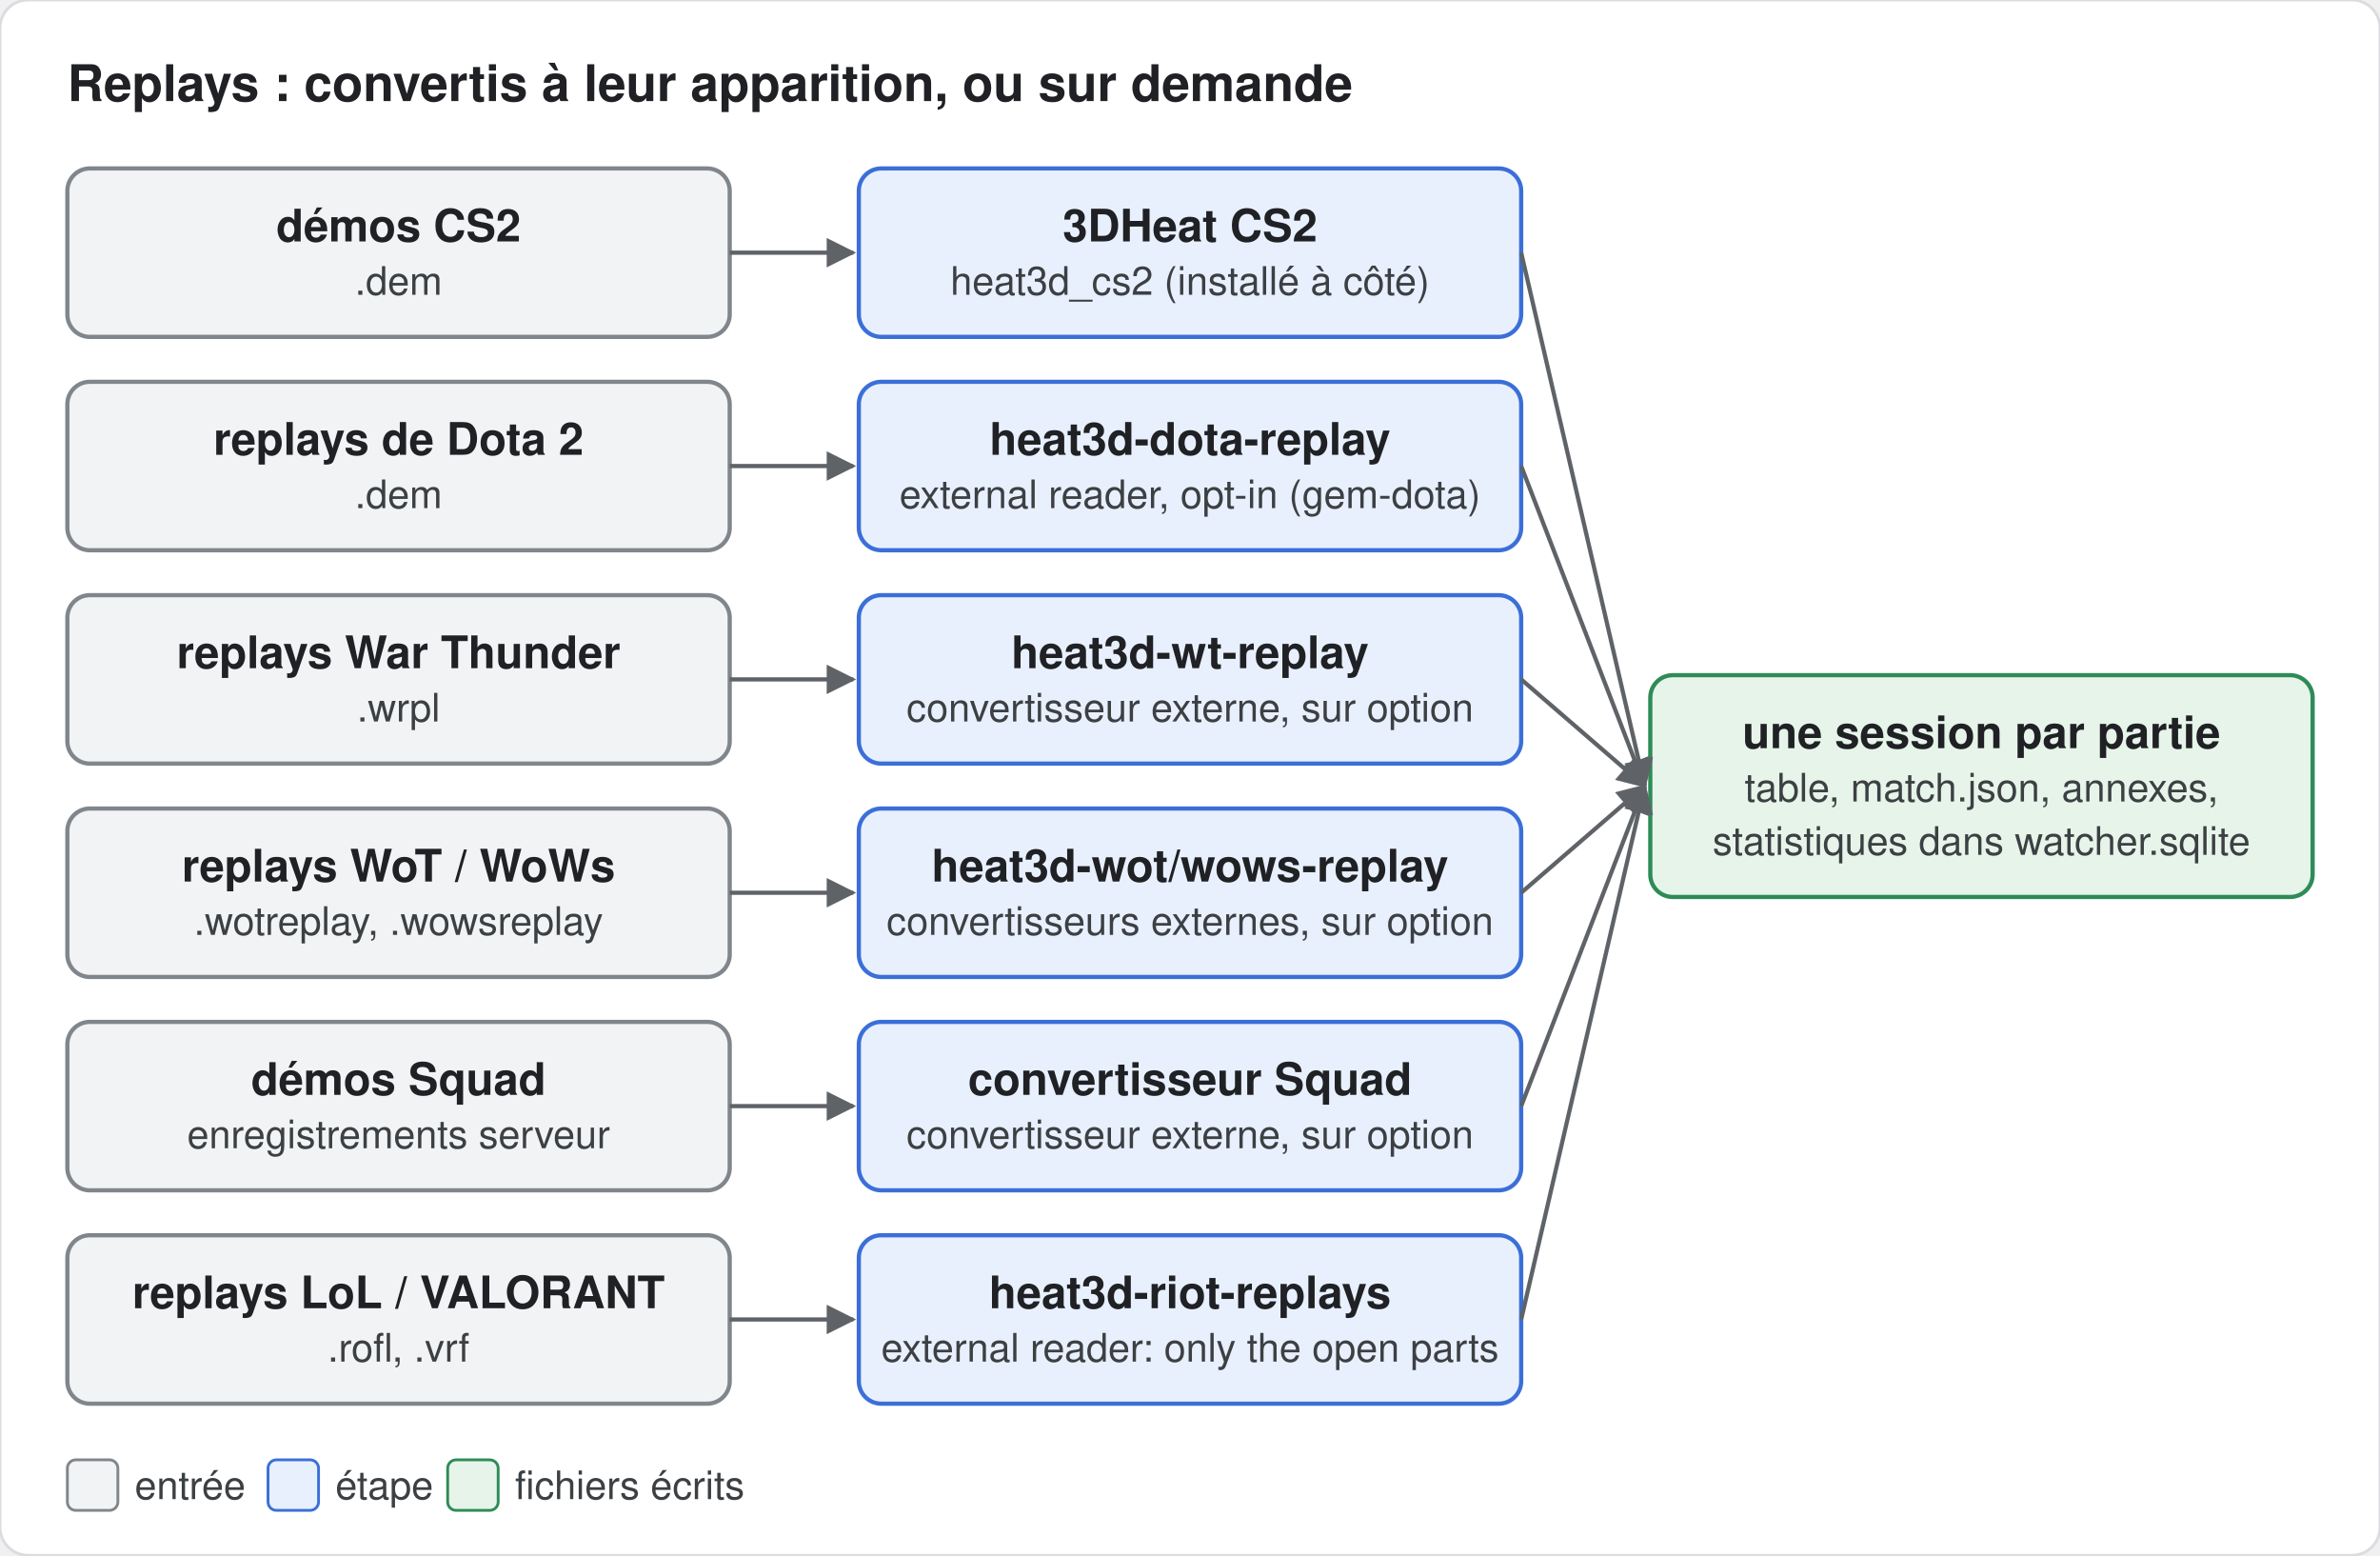
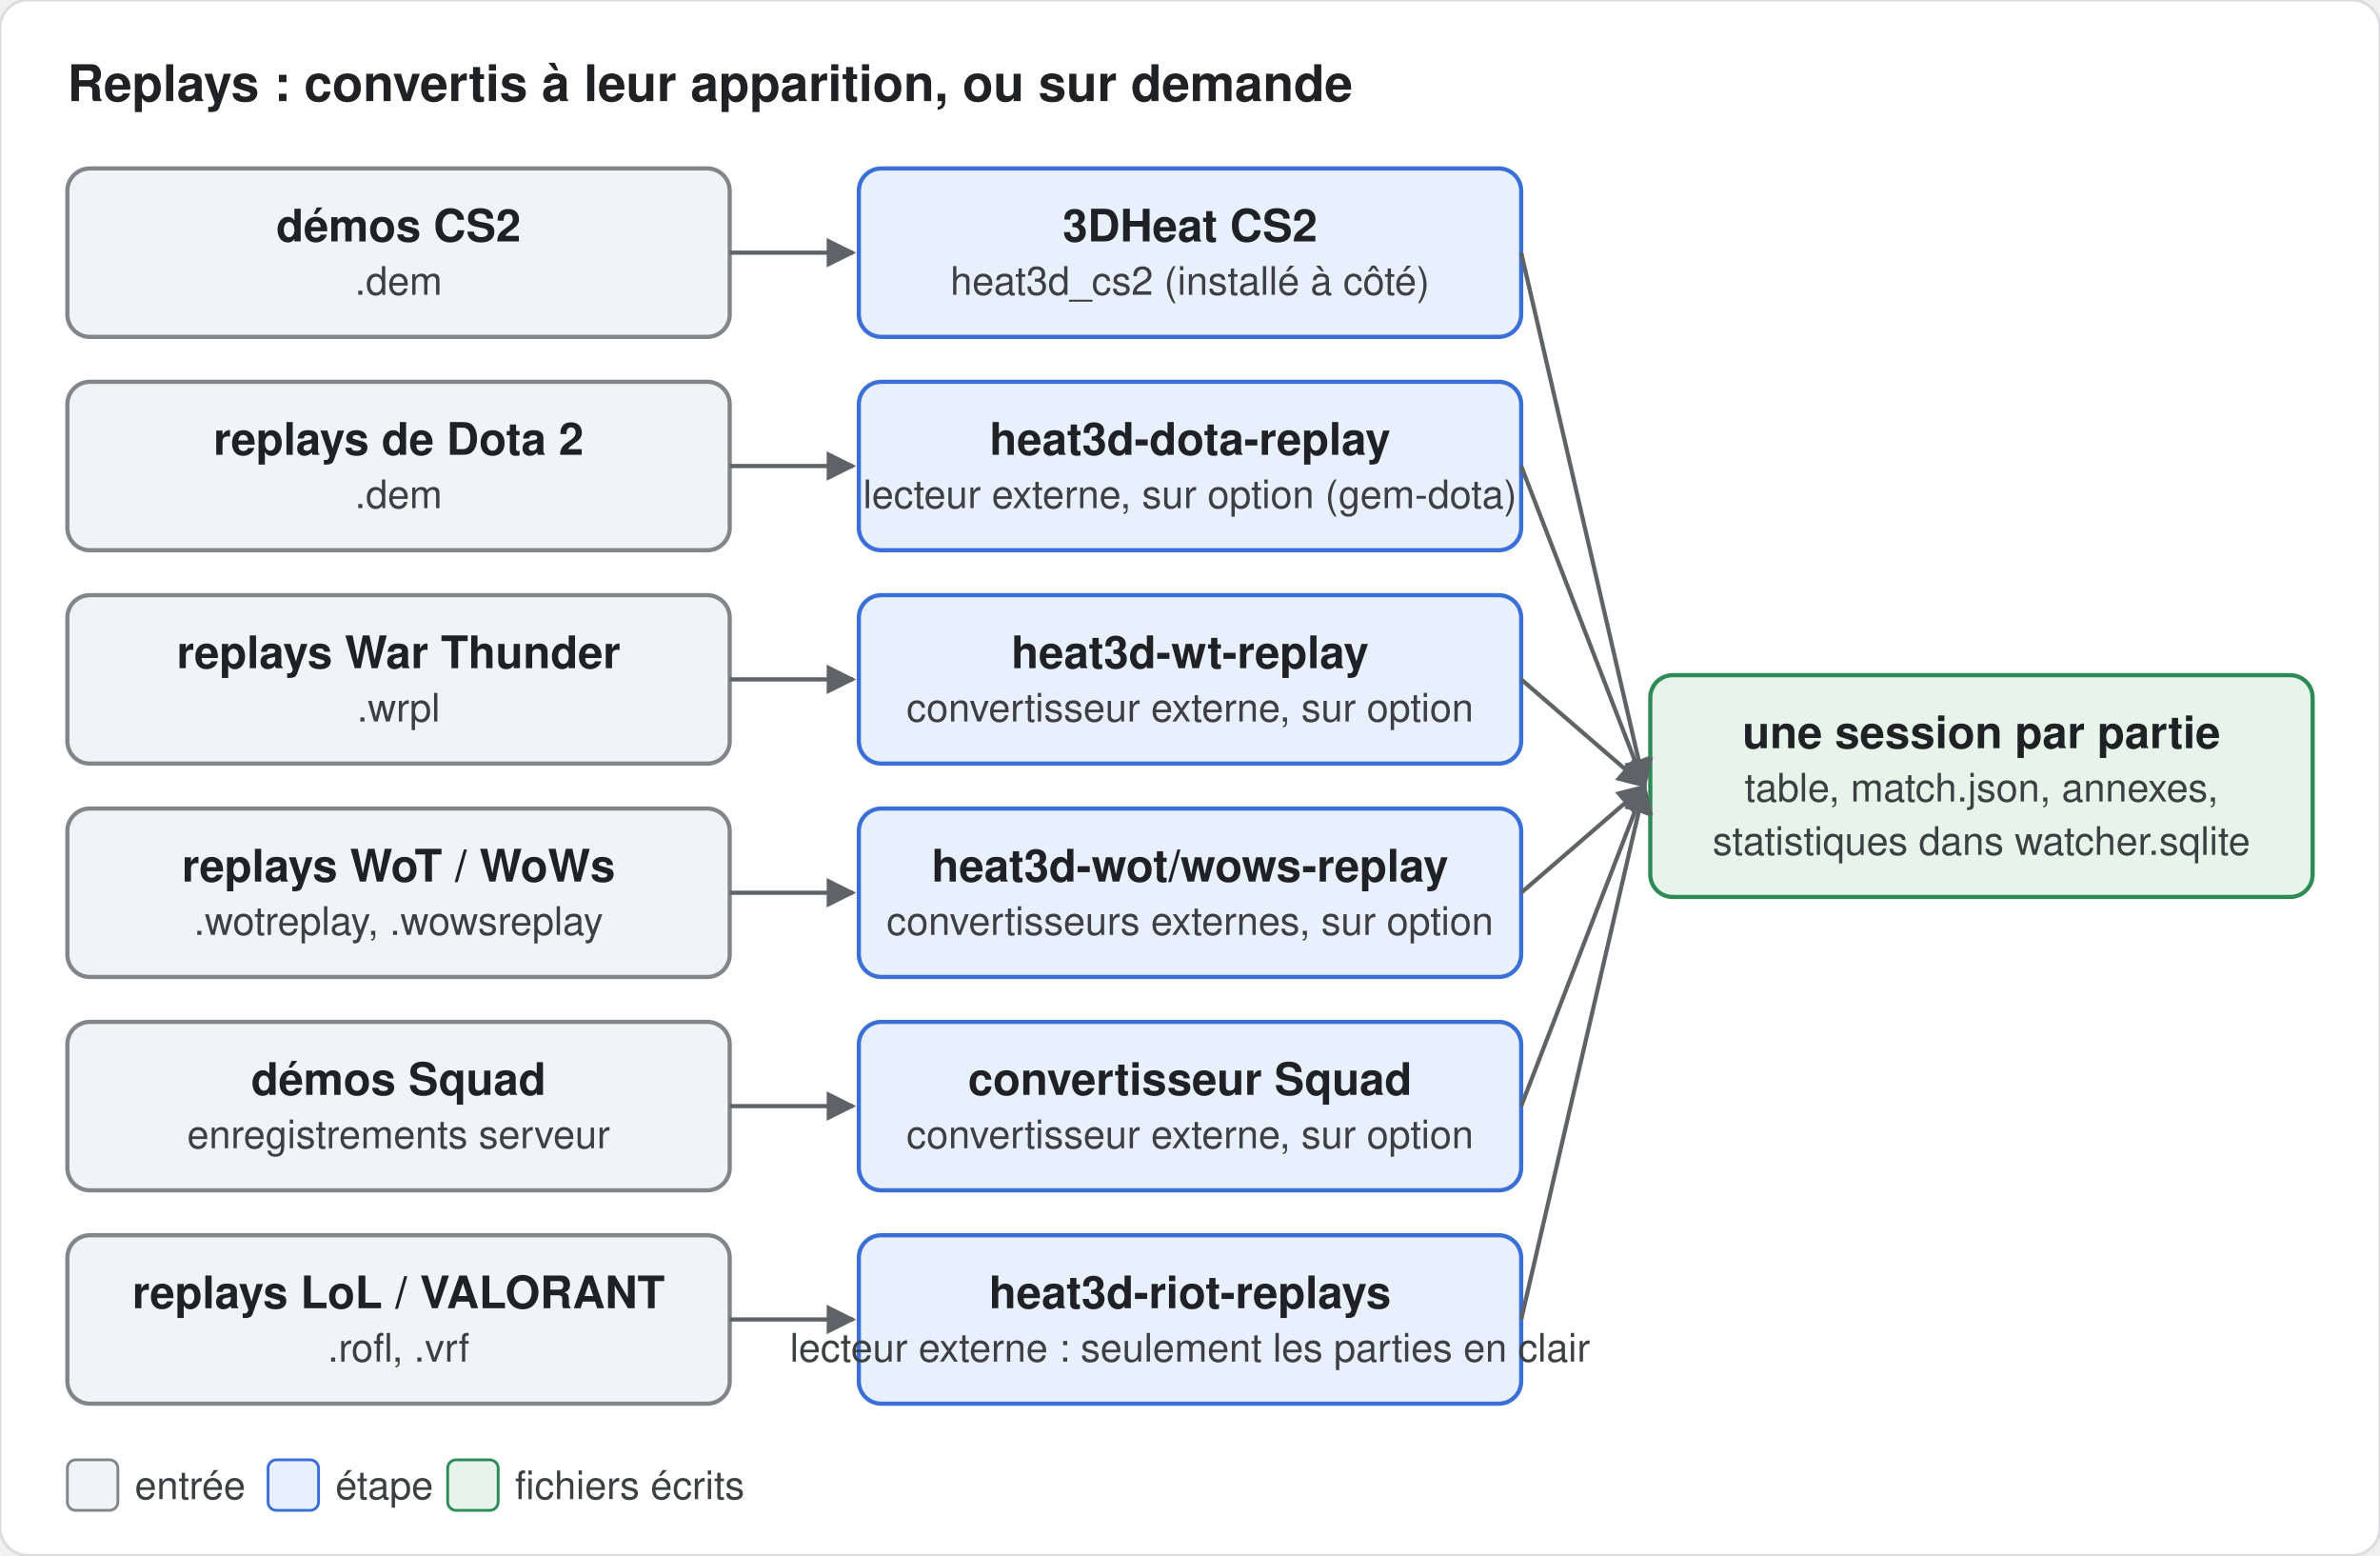
<svg xmlns="http://www.w3.org/2000/svg" width="848" height="554" viewBox="0 0 848 554" font-family="Segoe UI,Helvetica,Arial,sans-serif" role="img" aria-label="Replays: converted when they appear, or on request">
  <defs>
    <marker id="a" viewBox="0 0 10 10" refX="9" refY="5" markerWidth="7" markerHeight="7" orient="auto">
      <path d="M0,0 L10,5 L0,10 z" fill="#5f6368" />
    </marker>
  </defs>
  <rect width="848" height="554" rx="10" fill="#ffffff" stroke="#dadce0" />
  <text x="24" y="36" font-size="18" font-weight="600" fill="#202124">Replays : convertis à leur apparition, ou sur demande</text>
  <rect x="24" y="60.0" width="236" height="60" rx="8" fill="#f1f3f4" stroke="#80868b" stroke-width="1.5" />
  <text x="142.0" y="86.0" text-anchor="middle" font-weight="600" font-size="16" fill="#202124">démos CS2</text>
  <text x="142.0" y="105.0" text-anchor="middle" font-size="14" fill="#3c4043">.dem</text>
  <rect x="24" y="136.0" width="236" height="60" rx="8" fill="#f1f3f4" stroke="#80868b" stroke-width="1.5" />
  <text x="142.0" y="162.0" text-anchor="middle" font-weight="600" font-size="16" fill="#202124">replays de Dota 2</text>
  <text x="142.0" y="181.0" text-anchor="middle" font-size="14" fill="#3c4043">.dem</text>
  <rect x="24" y="212.0" width="236" height="60" rx="8" fill="#f1f3f4" stroke="#80868b" stroke-width="1.5" />
  <text x="142.0" y="238.0" text-anchor="middle" font-weight="600" font-size="16" fill="#202124">replays War Thunder</text>
  <text x="142.0" y="257.0" text-anchor="middle" font-size="14" fill="#3c4043">.wrpl</text>
  <rect x="24" y="288.0" width="236" height="60" rx="8" fill="#f1f3f4" stroke="#80868b" stroke-width="1.5" />
  <text x="142.0" y="314.0" text-anchor="middle" font-weight="600" font-size="16" fill="#202124">replays WoT / WoWs</text>
  <text x="142.0" y="333.0" text-anchor="middle" font-size="14" fill="#3c4043">.wotreplay, .wowsreplay</text>
  <rect x="24" y="364.0" width="236" height="60" rx="8" fill="#f1f3f4" stroke="#80868b" stroke-width="1.5" />
  <text x="142.0" y="390.0" text-anchor="middle" font-weight="600" font-size="16" fill="#202124">démos Squad</text>
  <text x="142.0" y="409.0" text-anchor="middle" font-size="14" fill="#3c4043">enregistrements serveur</text>
  <rect x="24" y="440.0" width="236" height="60" rx="8" fill="#f1f3f4" stroke="#80868b" stroke-width="1.5" />
  <text x="142.0" y="466.0" text-anchor="middle" font-weight="600" font-size="16" fill="#202124">replays LoL / VALORANT</text>
  <text x="142.0" y="485.0" text-anchor="middle" font-size="14" fill="#3c4043">.rofl, .vrf</text>
  <rect x="306" y="60.0" width="236" height="60" rx="8" fill="#e8f0fe" stroke="#3b6fd8" stroke-width="1.5" />
  <text x="424.0" y="86.0" text-anchor="middle" font-weight="600" font-size="16" fill="#202124">3DHeat CS2</text>
  <text x="424.0" y="105.0" text-anchor="middle" font-size="14" fill="#3c4043">heat3d_cs2 (installé à côté)</text>
  <rect x="306" y="136.0" width="236" height="60" rx="8" fill="#e8f0fe" stroke="#3b6fd8" stroke-width="1.5" />
  <text x="424.0" y="162.0" text-anchor="middle" font-weight="600" font-size="16" fill="#202124">heat3d-dota-replay</text>
-   <text x="424.0" y="181.0" text-anchor="middle" font-size="14" fill="#3c4043">external reader, opt-in (gem-dota)</text>
+   <text x="424.0" y="181.0" text-anchor="middle" font-size="14" fill="#3c4043">lecteur externe, sur option (gem-dota)</text>
  <rect x="306" y="212.0" width="236" height="60" rx="8" fill="#e8f0fe" stroke="#3b6fd8" stroke-width="1.5" />
  <text x="424.0" y="238.0" text-anchor="middle" font-weight="600" font-size="16" fill="#202124">heat3d-wt-replay</text>
  <text x="424.0" y="257.0" text-anchor="middle" font-size="14" fill="#3c4043">convertisseur externe, sur option</text>
  <rect x="306" y="288.0" width="236" height="60" rx="8" fill="#e8f0fe" stroke="#3b6fd8" stroke-width="1.5" />
  <text x="424.0" y="314.0" text-anchor="middle" font-weight="600" font-size="16" fill="#202124">heat3d-wot/wows-replay</text>
  <text x="424.0" y="333.0" text-anchor="middle" font-size="14" fill="#3c4043">convertisseurs externes, sur option</text>
  <rect x="306" y="364.0" width="236" height="60" rx="8" fill="#e8f0fe" stroke="#3b6fd8" stroke-width="1.5" />
  <text x="424.0" y="390.0" text-anchor="middle" font-weight="600" font-size="16" fill="#202124">convertisseur Squad</text>
  <text x="424.0" y="409.0" text-anchor="middle" font-size="14" fill="#3c4043">convertisseur externe, sur option</text>
  <rect x="306" y="440.0" width="236" height="60" rx="8" fill="#e8f0fe" stroke="#3b6fd8" stroke-width="1.5" />
  <text x="424.0" y="466.0" text-anchor="middle" font-weight="600" font-size="16" fill="#202124">heat3d-riot-replays</text>
-   <text x="424.0" y="485.0" text-anchor="middle" font-size="14" fill="#3c4043">external reader: only the open parts</text>
+   <text x="424.0" y="485.0" text-anchor="middle" font-size="14" fill="#3c4043">lecteur externe : seulement les parties en clair</text>
  <rect x="588" y="240.5" width="236" height="79" rx="8" fill="#e6f4ea" stroke="#2e8b57" stroke-width="1.5" />
  <text x="706.0" y="266.5" text-anchor="middle" font-weight="600" font-size="16" fill="#202124">une session par partie</text>
  <text x="706.0" y="285.5" text-anchor="middle" font-size="14" fill="#3c4043">table, match.json, annexes,</text>
  <text x="706.0" y="304.5" text-anchor="middle" font-size="14" fill="#3c4043">statistiques dans watcher.sqlite</text>
  <line x1="260" y1="90.0" x2="304" y2="90.0" stroke="#5f6368" stroke-width="1.5" marker-end="url(#a)" />
  <line x1="260" y1="166.0" x2="304" y2="166.0" stroke="#5f6368" stroke-width="1.5" marker-end="url(#a)" />
  <line x1="260" y1="242.0" x2="304" y2="242.0" stroke="#5f6368" stroke-width="1.5" marker-end="url(#a)" />
  <line x1="260" y1="318.0" x2="304" y2="318.0" stroke="#5f6368" stroke-width="1.5" marker-end="url(#a)" />
  <line x1="260" y1="394.0" x2="304" y2="394.0" stroke="#5f6368" stroke-width="1.5" marker-end="url(#a)" />
  <line x1="260" y1="470.0" x2="304" y2="470.0" stroke="#5f6368" stroke-width="1.5" marker-end="url(#a)" />
  <line x1="542" y1="90.0" x2="586" y2="280.0" stroke="#5f6368" stroke-width="1.5" marker-end="url(#a)" />
  <line x1="542" y1="166.0" x2="586" y2="280.0" stroke="#5f6368" stroke-width="1.5" marker-end="url(#a)" />
  <line x1="542" y1="242.0" x2="586" y2="280.0" stroke="#5f6368" stroke-width="1.5" marker-end="url(#a)" />
  <line x1="542" y1="318.0" x2="586" y2="280.0" stroke="#5f6368" stroke-width="1.5" marker-end="url(#a)" />
  <line x1="542" y1="394.0" x2="586" y2="280.0" stroke="#5f6368" stroke-width="1.5" marker-end="url(#a)" />
  <line x1="542" y1="470.0" x2="586" y2="280.0" stroke="#5f6368" stroke-width="1.5" marker-end="url(#a)" />
  <rect x="24" y="520" width="18" height="18" rx="3" fill="#f1f3f4" stroke="#80868b" />
  <text x="48" y="534" font-size="14" fill="#3c4043">entrée</text>
  <rect x="95.5" y="520" width="18" height="18" rx="3" fill="#e8f0fe" stroke="#3b6fd8" />
  <text x="119.5" y="534" font-size="14" fill="#3c4043">étape</text>
  <rect x="159.5" y="520" width="18" height="18" rx="3" fill="#e6f4ea" stroke="#2e8b57" />
  <text x="183.5" y="534" font-size="14" fill="#3c4043">fichiers écrits</text>
</svg>
